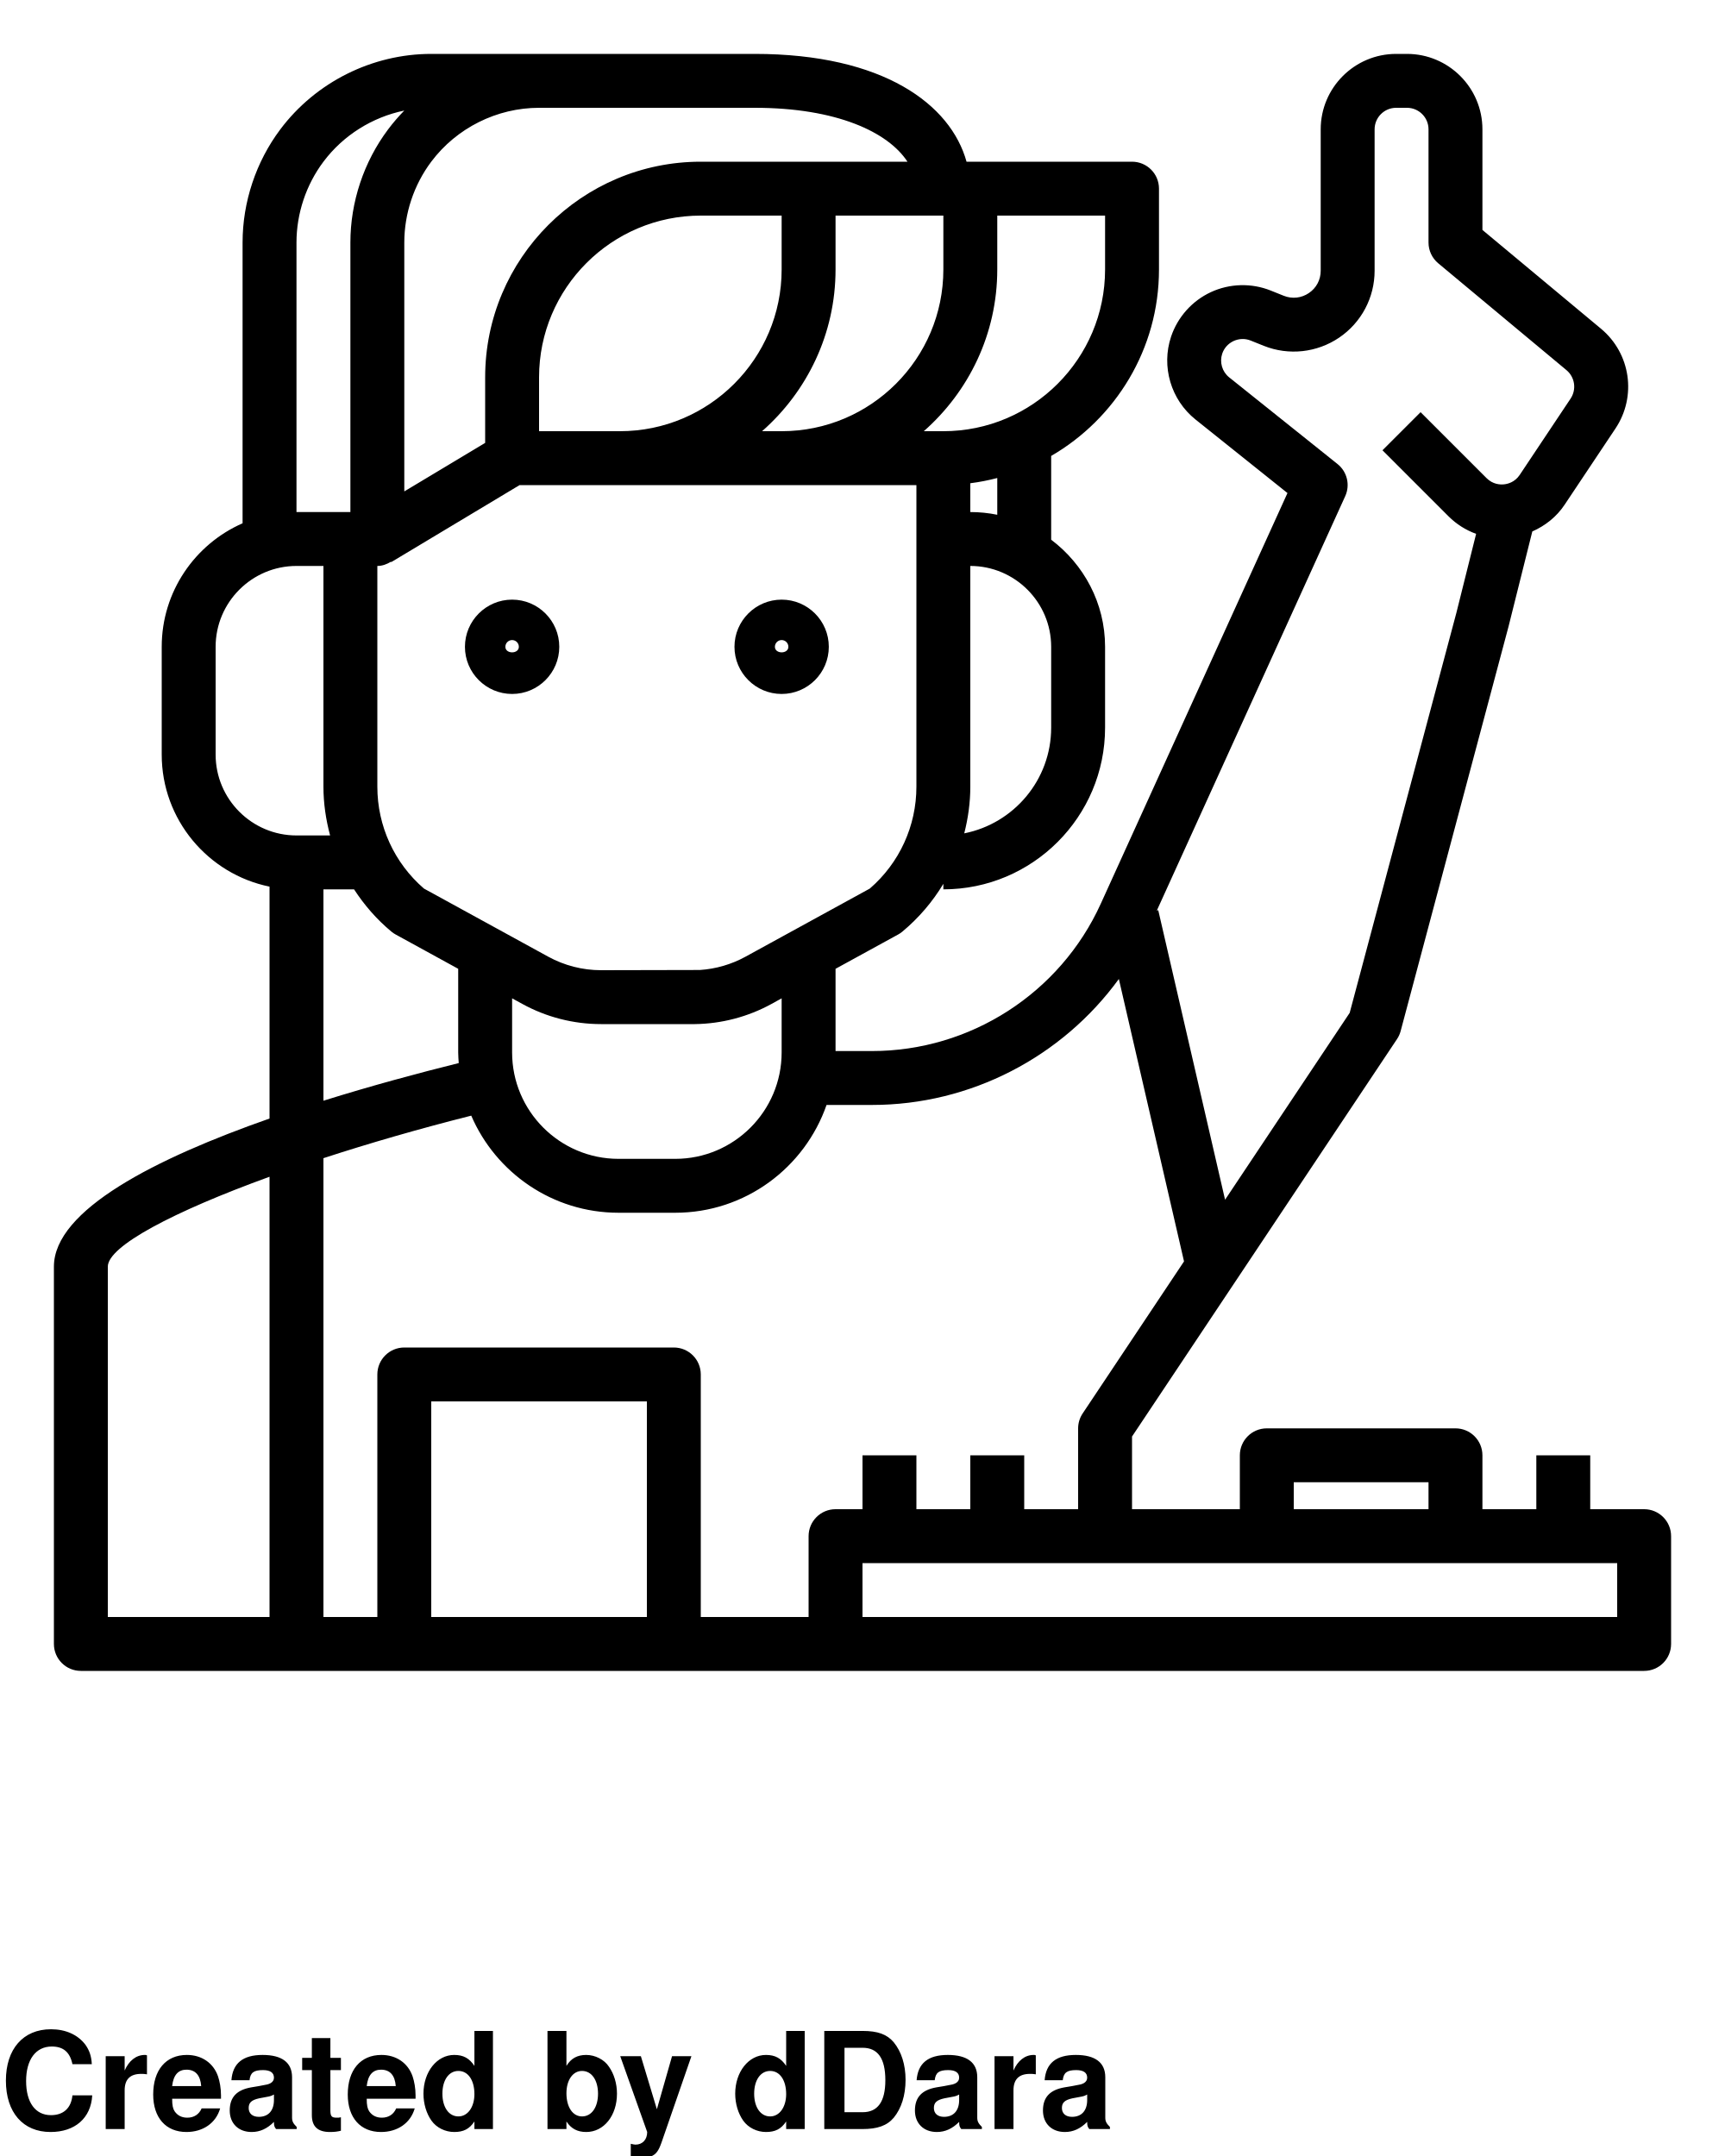
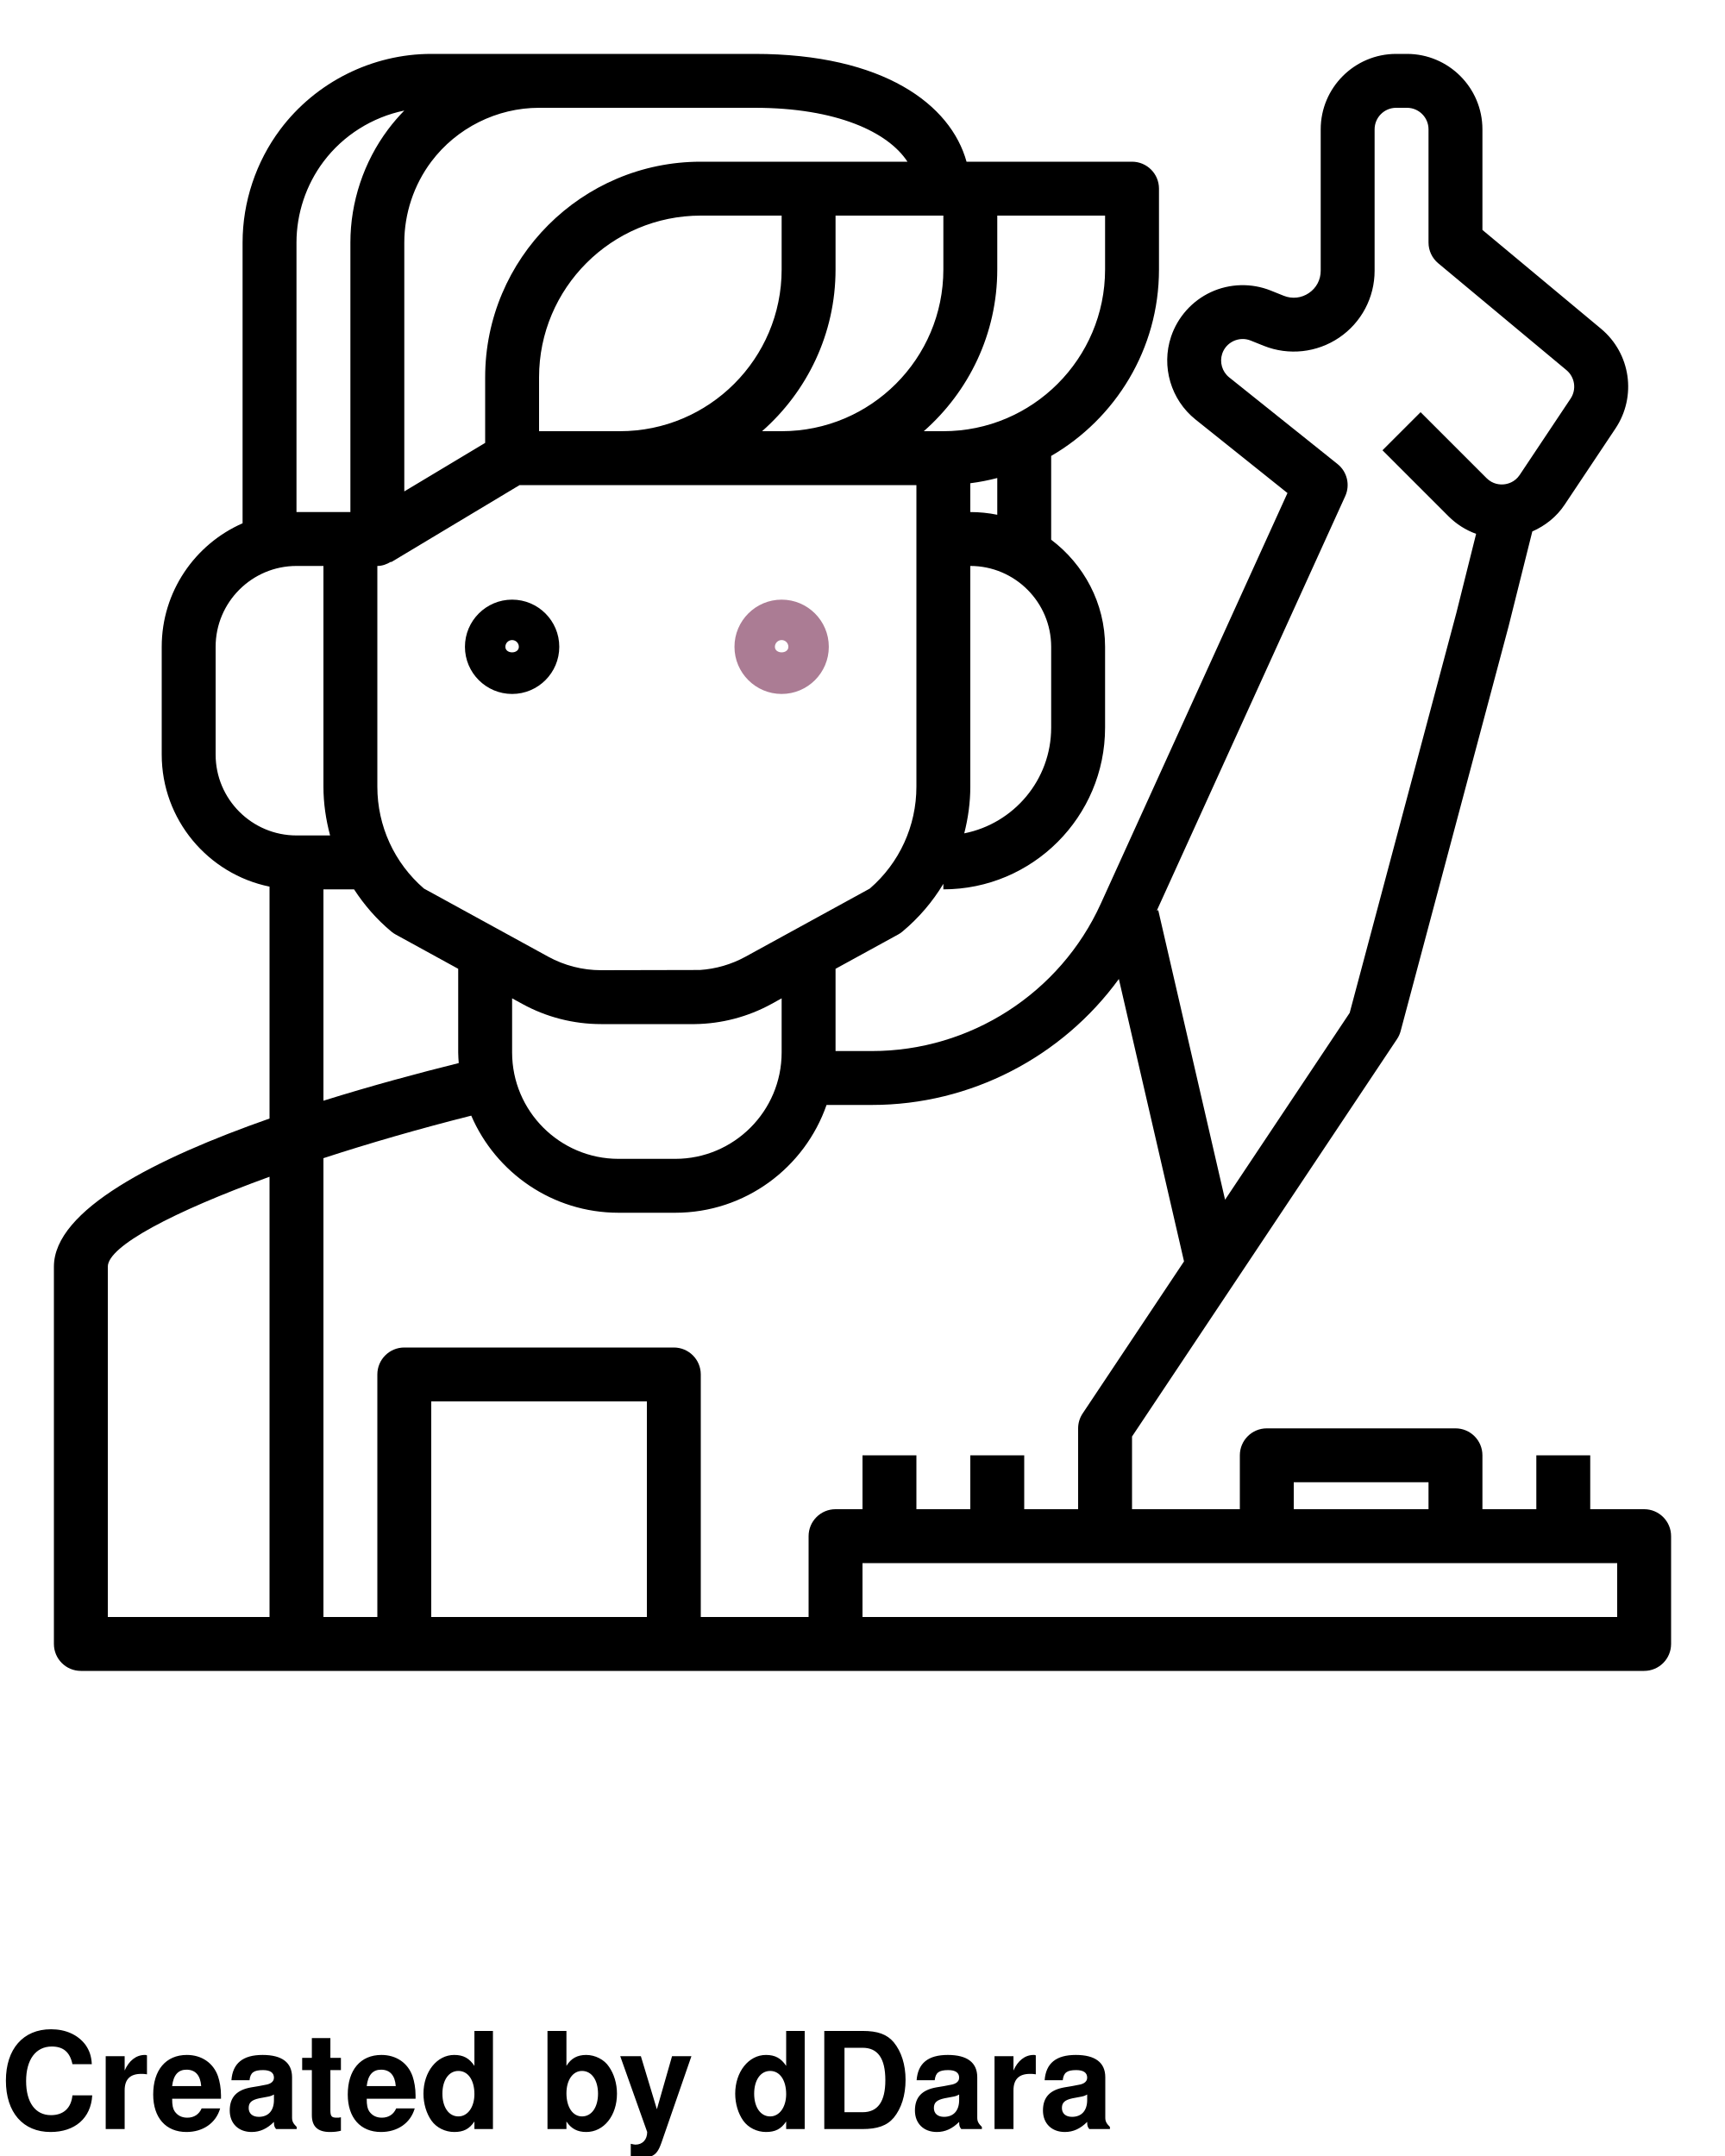
<svg xmlns="http://www.w3.org/2000/svg" version="1.1" x="0px" y="0px" viewBox="0 0 64 80" style="enable-background:new 0 0 64 64;" xml:space="preserve">
  <path d="M19,22.25c-0.965,0-1.75,0.785-1.75,1.75s0.785,1.75,1.75,1.75s1.75-0.785,1.75-1.75S19.965,22.25,19,22.25z M18.75,24  c0-0.138,0.112-0.25,0.25-0.25s0.25,0.112,0.25,0.25C19.25,24.275,18.75,24.275,18.75,24z" />
-   <path d="M29,22.25c-0.965,0-1.75,0.785-1.75,1.75s0.785,1.75,1.75,1.75s1.75-0.785,1.75-1.75S29.965,22.25,29,22.25z M28.75,24  c0-0.138,0.112-0.25,0.25-0.25s0.25,0.112,0.25,0.25C29.25,24.275,28.75,24.275,28.75,24z" />
+   <path style="fill:#AB7C94;" d="M29,22.25c-0.965,0-1.75,0.785-1.75,1.75s0.785,1.75,1.75,1.75s1.75-0.785,1.75-1.75S29.965,22.25,29,22.25z M28.75,24  c0-0.138,0.112-0.25,0.25-0.25s0.25,0.112,0.25,0.25C29.25,24.275,28.75,24.275,28.75,24z" />
  <path d="M61,56h-2v-2h-2v2h-2v-2c0-0.552-0.447-1-1-1h-7c-0.553,0-1,0.448-1,1v2h-4v-2.697l9.832-14.748  c0.061-0.091,0.106-0.191,0.134-0.297l4.004-15.015l0.881-3.523c0.479-0.212,0.9-0.543,1.198-0.991l1.887-2.829  c0.796-1.194,0.564-2.786-0.537-3.703L55,8.532V4.799C55,3.255,53.744,2,52.201,2h-0.402C50.256,2,49,3.255,49,4.799v5.247  c0,0.337-0.16,0.639-0.439,0.828c-0.278,0.188-0.619,0.226-0.932,0.101l-0.486-0.195c-0.713-0.285-1.522-0.263-2.218,0.06  c-0.696,0.323-1.234,0.926-1.477,1.654c-0.37,1.108-0.005,2.342,0.906,3.071l3.413,2.73l-6.927,15.239  C39.332,36.854,36,39,32.352,39H31v-3.052l2.321-1.272c0.057-0.031,0.11-0.067,0.16-0.109c0.61-0.509,1.12-1.109,1.519-1.772V33  c3.309,0,6-2.691,6-6v-3c0-1.627-0.793-3.061-2-3.974v-3.108c2.387-1.386,4-3.964,4-6.918V7c0-0.552-0.447-1-1-1h-6.14  C35.274,3.881,32.782,2,28,2h-8h-4c-2.191,0-4.285,1.047-5.6,2.8C9.497,6.003,9,7.495,9,9v10.417C7.235,20.19,6,21.954,6,24v4  c0,2.414,1.721,4.434,4,4.899v8.605C5.798,42.977,2,44.89,2,47v14c0,0.552,0.447,1,1,1h28h30c0.553,0,1-0.448,1-1v-4  C62,56.448,61.553,56,61,56z M48,55h5v1h-5V55z M49.625,17.219l-4.021-3.217c-0.26-0.208-0.363-0.56-0.259-0.876  c0.07-0.21,0.221-0.378,0.422-0.472c0.203-0.093,0.428-0.1,0.633-0.018l0.486,0.195c0.927,0.371,1.972,0.256,2.797-0.302  C50.508,11.971,51,11.042,51,10.046V4.799C51,4.358,51.358,4,51.799,4h0.402C52.642,4,53,4.358,53,4.799V9  c0,0.297,0.132,0.578,0.359,0.768l4.759,3.966c0.314,0.262,0.38,0.716,0.153,1.057l-1.887,2.83  c-0.183,0.273-0.445,0.337-0.585,0.351c-0.14,0.014-0.411,0.003-0.645-0.23l-2.448-2.448l-1.414,1.414l2.448,2.448  c0.295,0.295,0.646,0.515,1.026,0.653l-0.733,2.934l-3.958,14.84l-4.623,6.934l-2.479-10.742l-0.053,0.012l6.988-15.373  C50.1,17.997,49.982,17.505,49.625,17.219z M19,39.052v-2.008l0.382,0.209C20.272,37.742,21.28,38,22.298,38h3.404  c0.002,0,0.004,0,0.006,0h0.001c0.002,0,0.003,0,0.005,0h0.001c0.002,0,0.004,0,0.005,0h0.001c0.003,0,0.006-0.001,0.006,0  c0.004,0,0.006,0,0.006,0c0.004,0,0.006,0,0.006,0c0.004,0,0.006,0,0.006,0c0.004,0,0.006,0,0.006,0c0.002,0,0.004,0,0.006,0  c0.004-0.001,0.005,0,0.007,0s0.006,0,0.006,0c0.002,0,0.005,0,0.007,0h0.001c0.992-0.012,1.973-0.27,2.842-0.746L29,37.044v2.008  C29,41.229,27.229,43,25.052,43h-2.104C20.771,43,19,41.229,19,39.052z M34,29.19c0,1.457-0.629,2.83-1.729,3.781L27.657,35.5  c-0.52,0.285-1.099,0.453-1.689,0.492L22.298,36c-0.682,0-1.357-0.173-1.955-0.5l-4.614-2.529C14.629,32.02,14,30.647,14,29.19V21  c0.189,0,0.355-0.066,0.506-0.157l0.009,0.015L19.277,18H34v2v8V29.19z M35,8v2c0,3.309-2.691,6-6,6h-0.726  C29.941,14.533,31,12.39,31,10V8H35z M29,10c0,3.309-2.691,6-6,6h-3v-2c0-3.309,2.691-6,6-6h3V10z M39,27  c0,1.94-1.389,3.559-3.225,3.922C35.918,30.361,36,29.782,36,29.19V28v-7c1.654,0,3,1.346,3,3V27z M37,19.101  C36.677,19.035,36.342,19,36,19v-1.069c0.341-0.043,0.674-0.109,1-0.194V19.101z M41,10c0,3.309-2.691,6-6,6h-0.726  C35.941,14.533,37,12.39,37,10V8h4V10z M20,4h8c3.044,0,4.952,0.903,5.668,2H26c-4.411,0-8,3.589-8,8v2.434l-3,1.8V9  c0-1.075,0.355-2.141,1-3C16.939,4.748,18.435,4,20,4z M11,9c0-1.075,0.355-2.141,1-3c0.736-0.982,1.814-1.653,3-1.898  C14.786,4.32,14.585,4.553,14.4,4.8C13.497,6.003,13,7.495,13,9v10h-2V9z M8,28v-4c0-1.654,1.346-3,3-3h1v8.19  c0,0.62,0.091,1.225,0.247,1.81H11C9.346,31,8,29.654,8,28z M12,33h1.136c0.378,0.581,0.837,1.112,1.384,1.567  c0.049,0.041,0.103,0.078,0.159,0.108L17,35.948v3.104c0,0.133,0.011,0.263,0.02,0.394c-1.485,0.369-3.24,0.84-5.02,1.397V33z M4,47  c0-0.76,2.424-2.038,6-3.336V60H4V47z M24,60h-8v-8h8V60z M30,57v3h-4v-9c0-0.552-0.447-1-1-1H15c-0.553,0-1,0.448-1,1v9h-2V42.975  c1.69-0.552,3.549-1.09,5.484-1.578C18.395,43.514,20.501,45,22.948,45h2.104c2.597,0,4.805-1.675,5.614-4h1.686  c3.66,0,7.055-1.782,9.159-4.674l2.418,10.479l-3.76,5.641C40.059,52.609,40,52.803,40,53v3h-2v-2h-2v2h-2v-2h-2v2h-1  C30.447,56,30,56.448,30,57z M60,60H32v-2h28V60z" />
  <text x="0" y="79" fill="#000000" font-size="5px" font-weight="bold" font-family="'Helvetica Neue', Helvetica, Arial-Unicode, Arial, Sans-serif">Created by dDara</text>
  <text x="0" y="84" fill="#000000" font-size="5px" font-weight="bold" font-family="'Helvetica Neue', Helvetica, Arial-Unicode, Arial, Sans-serif">from the Noun Project</text>
</svg>
